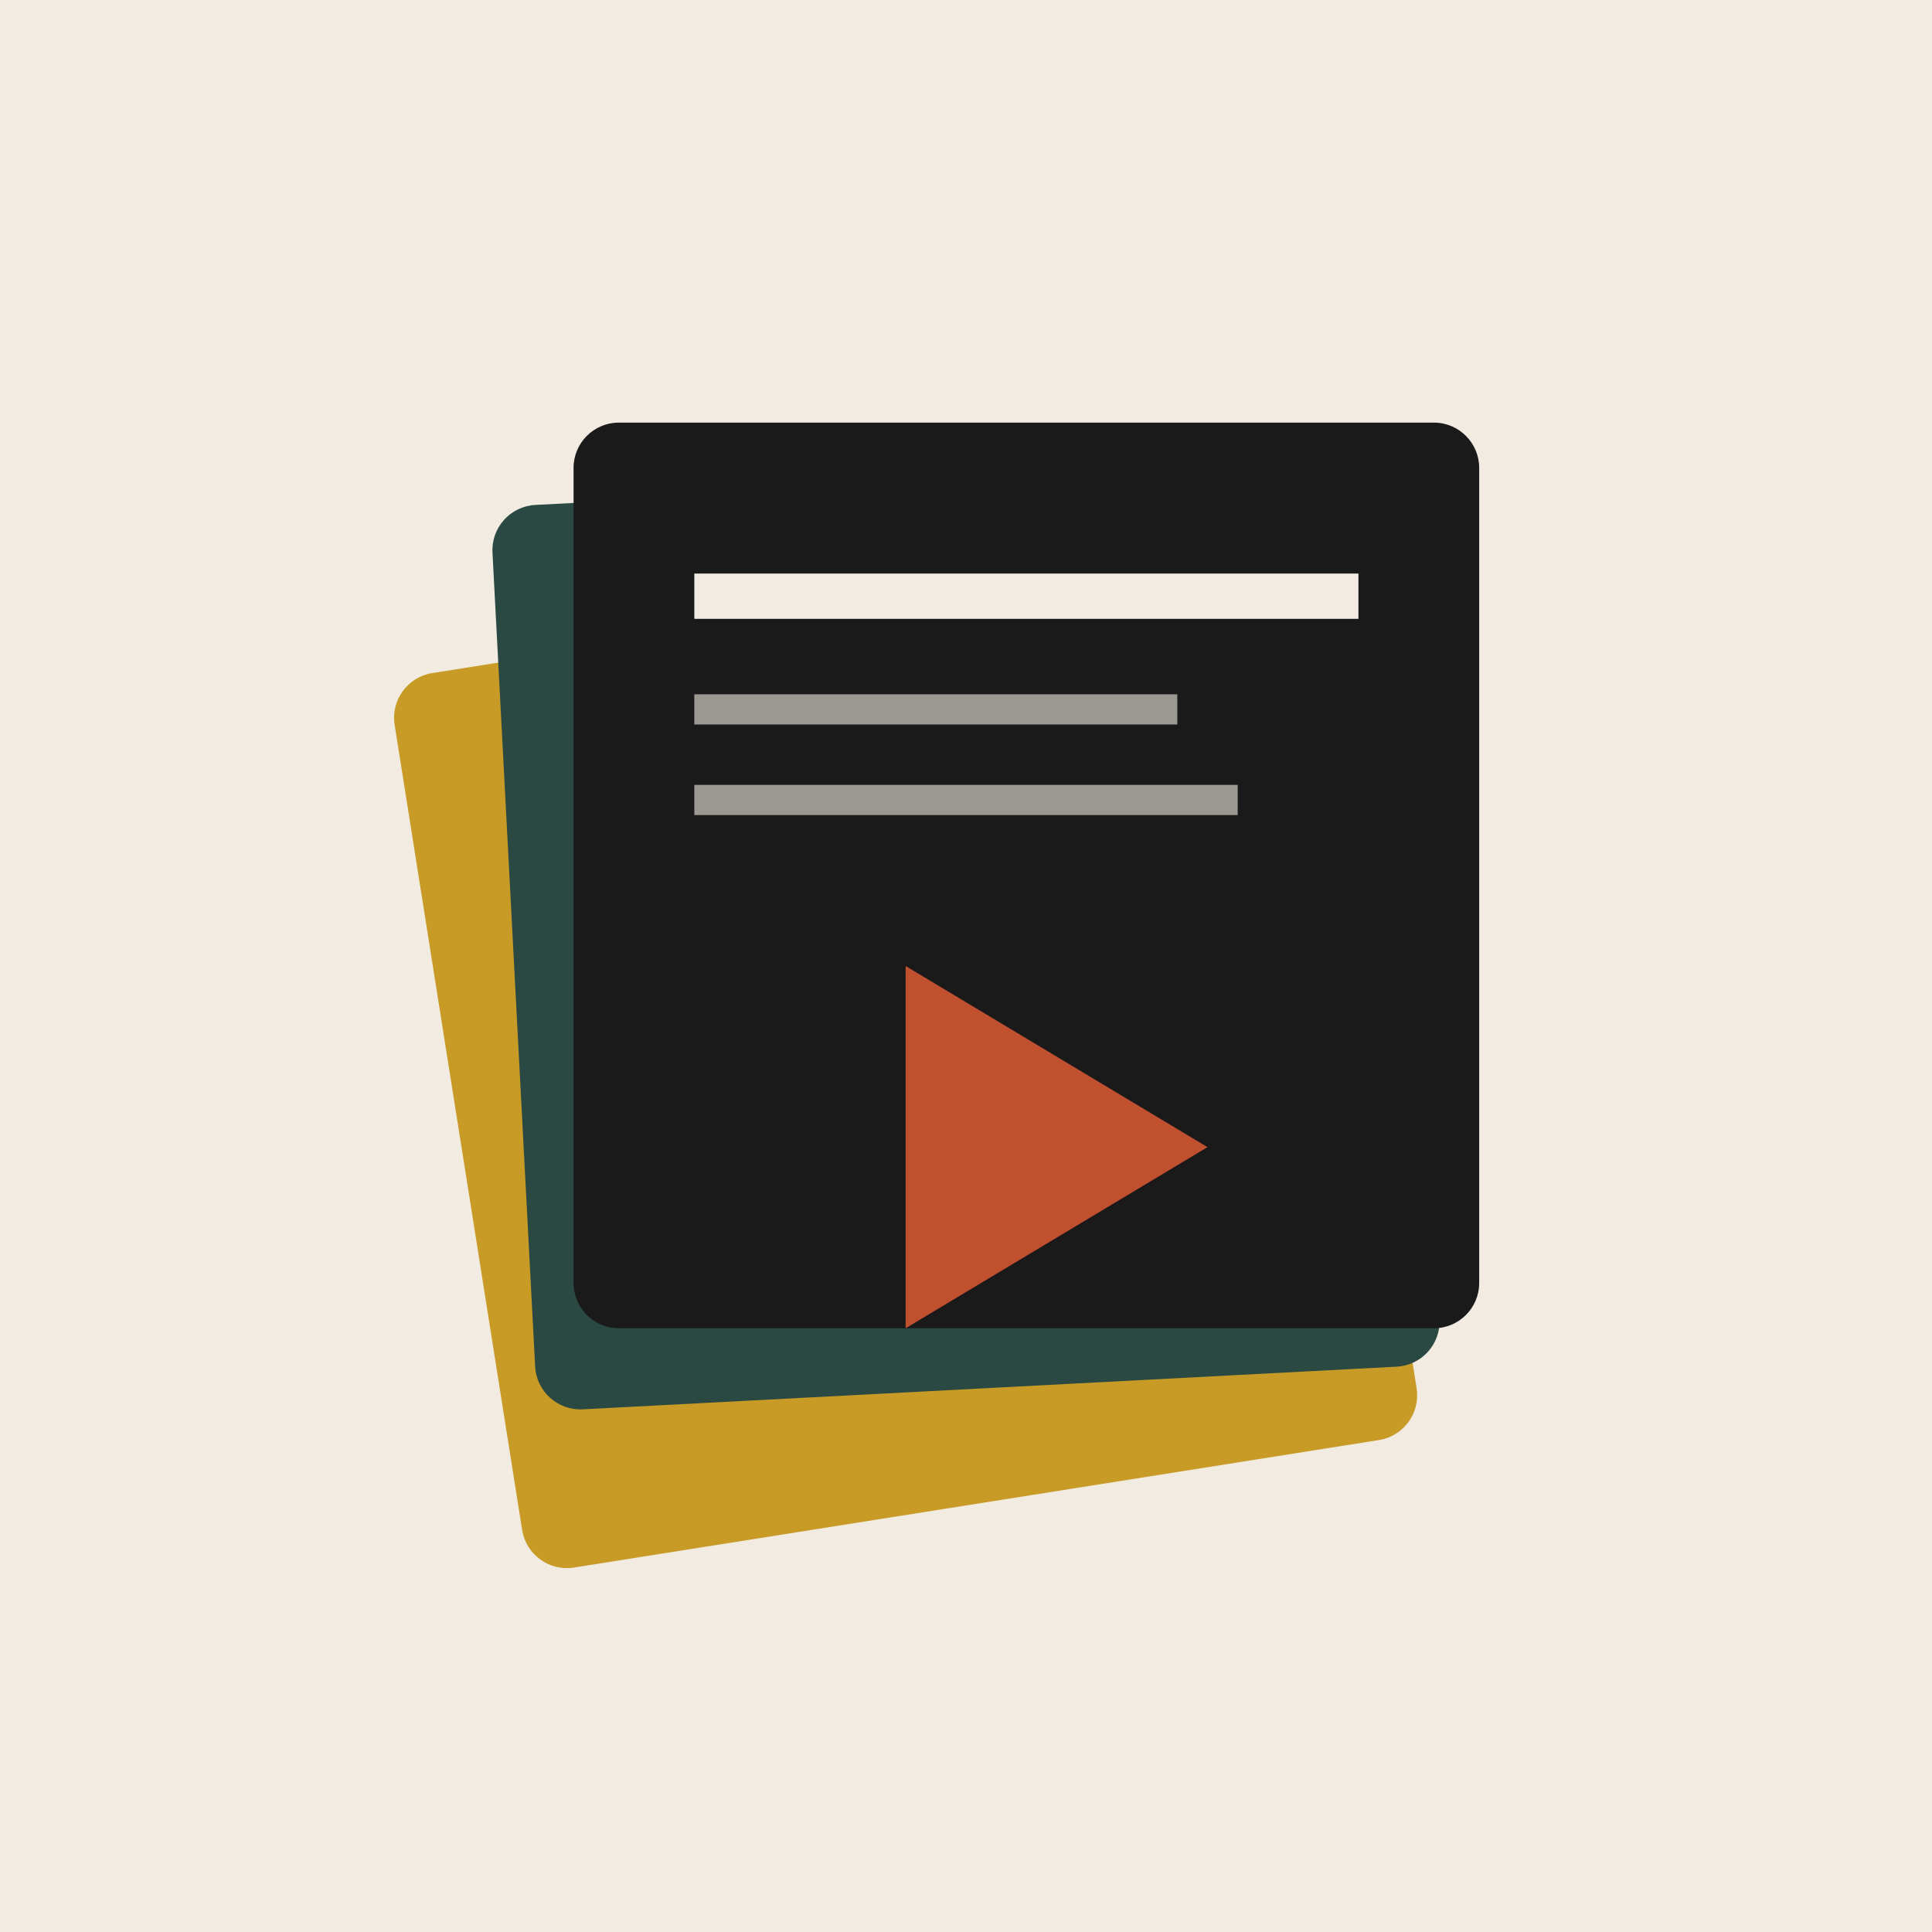
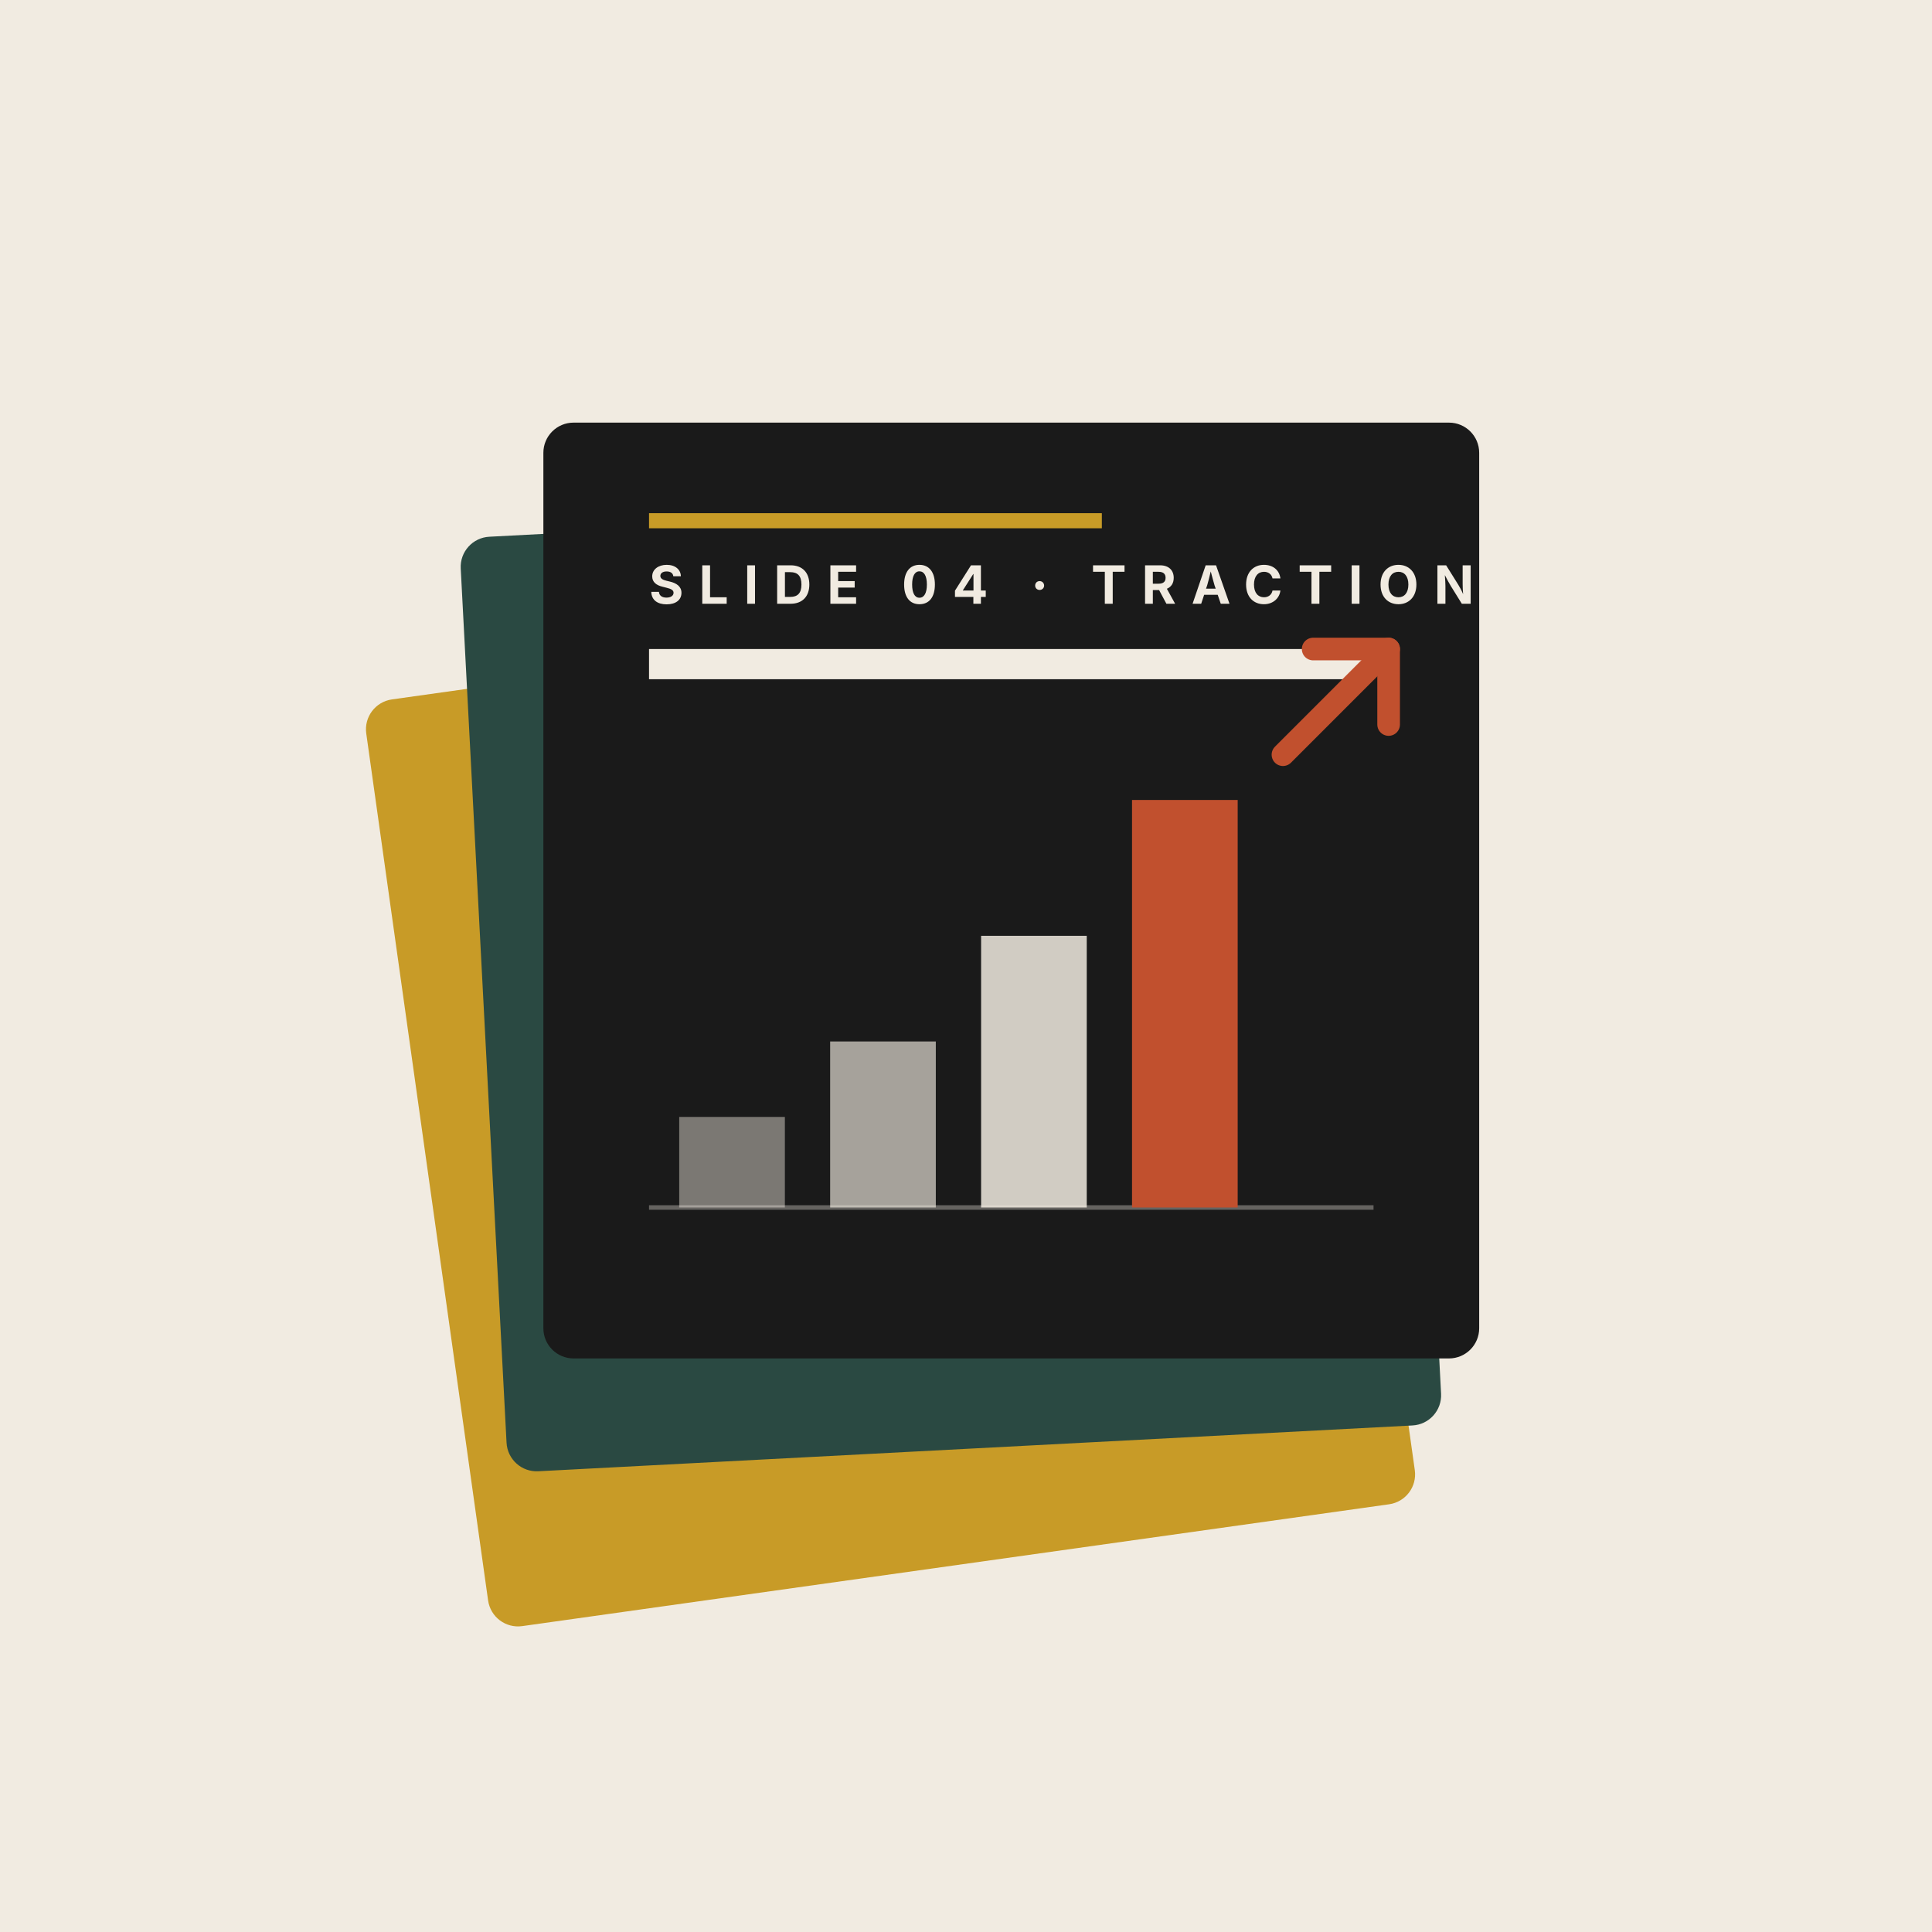
<svg xmlns="http://www.w3.org/2000/svg" viewBox="0 0 256 256" role="img" aria-label="Pitchwala">
  <rect width="256" height="256" fill="#f1ebe1" />
+   <rect x="56" y="84" width="124" height="124" rx="4" fill="#c89b27" transform="rotate(-8 118 146)" />
+   <rect x="64" y="68" width="124" height="124" rx="4" fill="#2a4942" transform="rotate(-3 126 130)" />
+   <rect x="72" y="56" width="124" height="124" rx="4" fill="#1a1a1a" />
+   <rect x="86" y="68" width="60" height="2" fill="#c89b27" />
+   <text x="86" y="80" font-family="Inter, sans-serif" font-weight="700" font-size="7" letter-spacing="2" fill="#f1ebe1">SLIDE 04 · TRACTION</text>
+   <rect x="86" y="86" width="96" height="4" fill="#f1ebe1" />
+   <line x1="86" y1="160" x2="182" y2="160" stroke="#f1ebe1" stroke-width="0.6" opacity="0.35" />
  <g>
-     <rect x="60" y="80" width="120" height="120" rx="6" fill="#c89b27" transform="rotate(-9 120 140)" />
-     <rect x="68" y="64" width="120" height="120" rx="6" fill="#2a4942" transform="rotate(-3 128 124)" />
-     <rect x="76" y="56" width="120" height="120" rx="6" fill="#1a1a1a" />
+     <rect x="90" y="148" width="14" height="12" fill="#f1ebe1" opacity="0.45" />
+     <rect x="110" y="138" width="14" height="22" fill="#f1ebe1" opacity="0.65" />
+     <rect x="130" y="124" width="14" height="36" fill="#f1ebe1" opacity="0.85" />
+     <rect x="150" y="106" width="14" height="54" fill="#c1502e" />
  </g>
-   <rect x="92" y="76" width="88" height="6" fill="#f1ebe1" />
-   <rect x="92" y="92" width="64" height="4" fill="#f1ebe1" opacity="0.6" />
-   <rect x="92" y="104" width="72" height="4" fill="#f1ebe1" opacity="0.6" />
-   <path d="M120 128 L160 152 L120 176 Z" fill="#c1502e" />
+   <path d="M170 100 L184 86" stroke="#c1502e" stroke-width="3" stroke-linecap="round" />
+   <path d="M184 86 L184 96 M184 86 L174 86" stroke="#c1502e" stroke-width="3" stroke-linecap="round" />
</svg>
